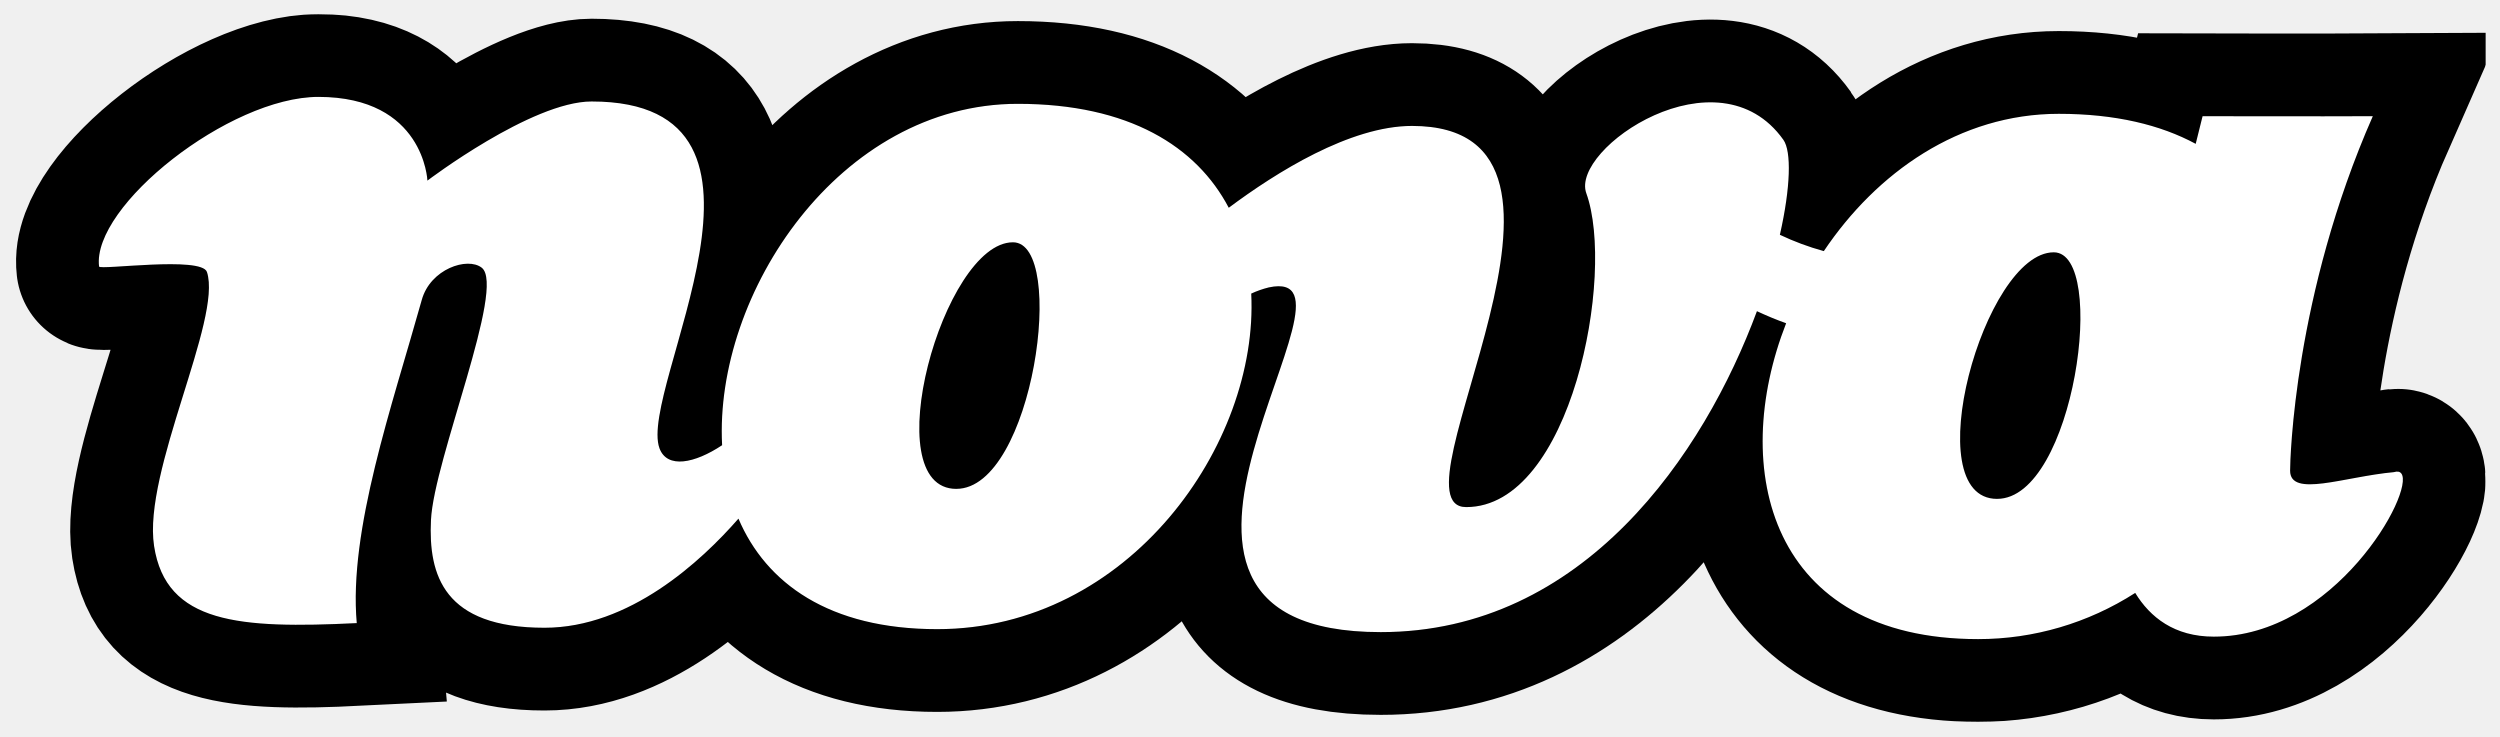
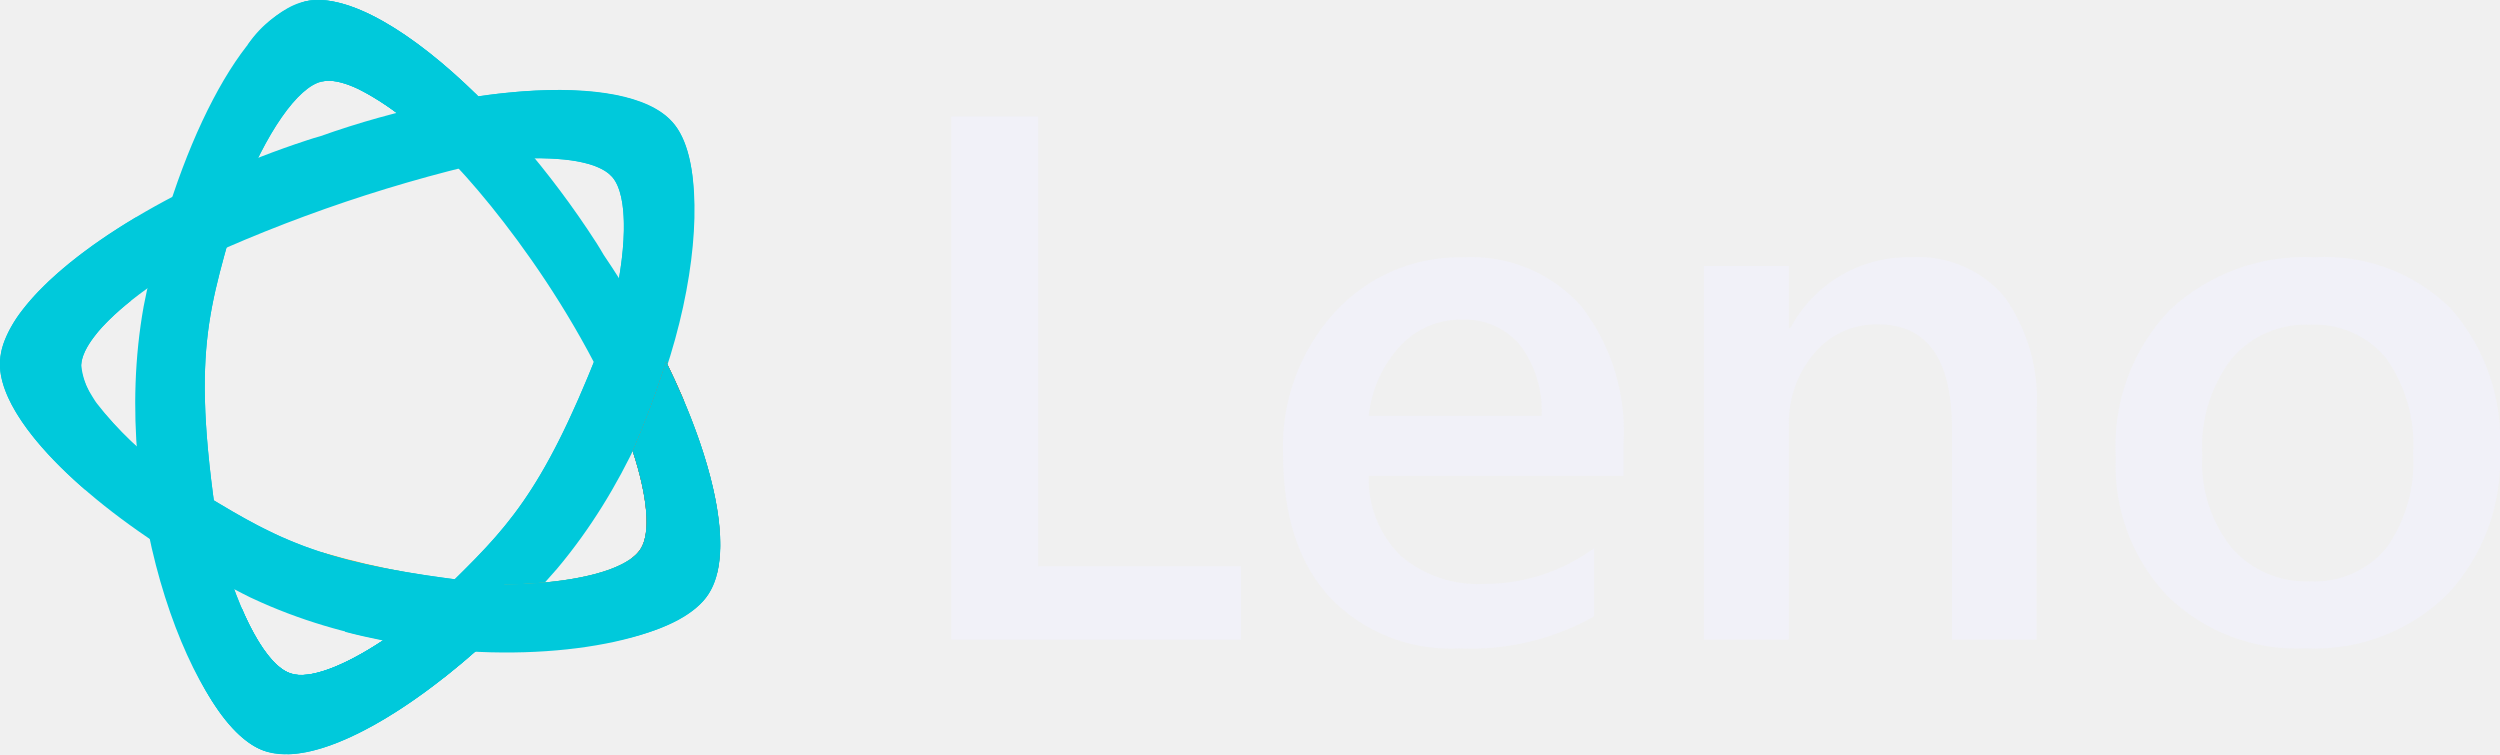
- <svg xmlns="http://www.w3.org/2000/svg" xmlns:xlink="http://www.w3.org/1999/xlink" width="129px" height="38px" viewBox="0 0 129 38" version="1.1">
+ <svg xmlns="http://www.w3.org/2000/svg" xmlns:xlink="http://www.w3.org/1999/xlink" id="Layer_2" data-name="Layer 2" viewBox="0 0 125.706 37.931">
  <defs>
-     <path d="M118.908,19.431 C118.829,19.332 118.709,19.307 118.527,19.362 C115.96,19.597 113.17,20.692 113.17,19.287 C113.17,18.699 113.375,10.225 117.438,0.995 C114.761,1.01 108.653,0.995 108.653,0.995 C108.653,0.995 108.519,1.528 108.298,2.422 C106.489,1.445 104.154,0.873 101.232,0.873 C96.101,0.873 91.825,3.913 89.109,7.957 C88.331,7.744 87.573,7.462 86.842,7.115 C87.399,4.661 87.444,2.806 87.022,2.213 C83.649,-2.533 76.02,2.668 76.853,4.971 C78.363,9.152 76.078,21.166 70.654,21.166 C66.484,21.166 78.969,1.498 67.86,1.498 C64.669,1.498 60.854,3.892 58.404,5.72 C56.746,2.565 53.264,0.358 47.521,0.358 C38.309,0.357 31.845,10.159 32.261,17.972 C30.844,18.914 29.426,19.198 29.031,18.136 C27.891,15.069 36.845,0.236 25.525,0.236 C22.431,0.236 17.055,4.319 17.055,4.319 C17.055,4.319 16.886,0 11.43,0 C6.833,0 -0.269,5.639 0.112,8.752 C0.135,8.951 5.406,8.204 5.678,9.035 C6.478,11.465 2.362,19.329 2.95,23.172 C3.562,27.18 7.348,27.45 13.409,27.152 C12.982,22.365 15.233,15.945 16.765,10.471 C17.211,8.875 19.124,8.242 19.857,8.814 C21.117,9.8 17.387,18.721 17.238,21.832 C17.101,24.684 17.9,27.392 23.096,27.392 C27.484,27.392 31.182,23.963 33.104,21.762 C34.526,25.097 37.783,27.464 43.361,27.464 C53.253,27.464 59.957,17.913 59.564,10.149 C59.855,10.014 60.158,9.908 60.468,9.831 C66.409,8.553 50.518,27.617 66.247,27.617 C76.716,27.617 82.929,18.427 85.658,11.058 C86.162,11.293 86.666,11.504 87.164,11.679 C84.207,19.235 86.35,27.978 97.071,27.978 C99.938,27.98 102.747,27.154 105.177,25.595 C105.944,26.851 107.199,27.851 109.231,27.851 C115.444,27.855 119.633,20.38 118.908,19.431 Z M44.346,20.226 L44.346,20.226 C40.147,20.226 43.667,7.503 47.268,7.503 C50.077,7.502 48.318,20.225 44.346,20.225 L44.346,20.226 Z M98.051,20.742 C93.852,20.742 97.372,8.02 100.973,8.02 C103.786,8.019 102.028,20.741 98.051,20.741 L98.051,20.742 Z" id="path-1" />
-     <mask id="mask-2" maskContentUnits="userSpaceOnUse" maskUnits="objectBoundingBox" x="-4.27" y="-4.27" width="127.432" height="36.518">
-       <rect x="-4.173" y="-4.27" width="127.432" height="36.518" fill="white" />
-       <use xlink:href="#path-1" fill="black" />
-     </mask>
+     <style>.cls-1{fill:#00c9db;}.cls-2{fill:url(#New_Gradient_Swatch_61);}.cls-3{fill:url(#New_Gradient_Swatch_8);}.cls-4{fill:url(#New_Gradient_Swatch_8-2);}.cls-5{fill:url(#New_Gradient_Swatch_16);}.cls-6{fill:url(#New_Gradient_Swatch_16-2);}.cls-7{fill:url(#New_Gradient_Swatch_16-3);}.cls-8{fill:url(#New_Gradient_Swatch_8-3);}.cls-9{fill:url(#New_Gradient_Swatch_16-4);}.cls-10{fill:url(#New_Gradient_Swatch_8-4);}.cls-11{fill:url(#New_Gradient_Swatch_16-5);}.cls-12{fill:url(#New_Gradient_Swatch_8-5);}.cls-13{fill:url(#New_Gradient_Swatch_8-6);}.cls-14{fill:url(#New_Gradient_Swatch_16-6);}.cls-15{fill:url(#New_Gradient_Swatch_8-7);}.cls-16{fill:url(#New_Gradient_Swatch_16-7);}.cls-17{fill:url(#New_Gradient_Swatch_61-2);}.cls-18{fill:url(#New_Gradient_Swatch_61-3);}.cls-19{fill:url(#New_Gradient_Swatch_61-4);}.cls-20{fill:url(#New_Gradient_Swatch_61-5);}.cls-21{fill:url(#New_Gradient_Swatch_8-8);}.cls-22{fill:url(#New_Gradient_Swatch_61-6);}.cls-23{fill:url(#New_Gradient_Swatch_8-9);}.cls-24{fill:url(#New_Gradient_Swatch_61-7);}.cls-25{fill:url(#New_Gradient_Swatch_16-8);}.cls-26{fill:url(#New_Gradient_Swatch_61-8);}.cls-27{fill:url(#New_Gradient_Swatch_16-9);}.cls-28{fill:url(#New_Gradient_Swatch_61-9);}.cls-29{fill:url(#New_Gradient_Swatch_8-10);}.cls-30{fill:url(#New_Gradient_Swatch_16-10);}.cls-31{fill:#f1f1f8;}</style>
+     <linearGradient id="New_Gradient_Swatch_61" x1="3676.932" y1="-3909.195" x2="3670.354" y2="-3908.098" gradientTransform="translate(3745.091 3891.542) rotate(-87.025)" gradientUnits="userSpaceOnUse">
+       <stop offset="0" stop-color="#f0584b" />
+       <stop offset="1" stop-color="#c73f3d" />
+     </linearGradient>
+     <linearGradient id="New_Gradient_Swatch_8" x1="3660.727" y1="-3907.35" x2="3681.381" y2="-3907.35" gradientTransform="translate(3745.091 3891.542) rotate(-87.025)" gradientUnits="userSpaceOnUse">
+       <stop offset="0" stop-color="#fcba39" />
+       <stop offset="1" stop-color="#d96d2d" />
+     </linearGradient>
+     <linearGradient id="New_Gradient_Swatch_8-2" x1="3660.694" y1="-3906.891" x2="3681.381" y2="-3906.891" xlink:href="#New_Gradient_Swatch_8" />
+     <radialGradient id="New_Gradient_Swatch_16" cx="3671.349" cy="-3923.346" r="14.151" gradientTransform="matrix(0.053, -1.035, 1.027, 0.054, 3851.362, 4031.935)" gradientUnits="userSpaceOnUse">
+       <stop offset="0" stop-color="#f9b314" />
+       <stop offset="1" stop-color="#ec5222" />
+     </radialGradient>
+     <radialGradient id="New_Gradient_Swatch_16-2" cx="3671.352" cy="-3923.353" r="14.157" xlink:href="#New_Gradient_Swatch_16" />
+     <radialGradient id="New_Gradient_Swatch_16-3" cx="3671.353" cy="-3923.35" r="14.154" xlink:href="#New_Gradient_Swatch_16" />
+     <linearGradient id="New_Gradient_Swatch_8-3" x1="3660.556" y1="-3906.967" x2="3681.461" y2="-3906.967" xlink:href="#New_Gradient_Swatch_8" />
+     <radialGradient id="New_Gradient_Swatch_16-4" cx="3671.354" cy="-3923.333" r="14.138" xlink:href="#New_Gradient_Swatch_16" />
+     <linearGradient id="New_Gradient_Swatch_8-4" x1="3660.546" y1="-3908.7" x2="3681.466" y2="-3908.7" xlink:href="#New_Gradient_Swatch_8" />
+     <radialGradient id="New_Gradient_Swatch_16-5" cx="3671.353" cy="-3923.38" r="14.181" xlink:href="#New_Gradient_Swatch_16" />
+     <linearGradient id="New_Gradient_Swatch_8-5" x1="3660.549" y1="-3914.647" x2="3681.465" y2="-3914.647" xlink:href="#New_Gradient_Swatch_8" />
+     <linearGradient id="New_Gradient_Swatch_8-6" x1="3660.588" y1="-3908.862" x2="3681.339" y2="-3908.862" xlink:href="#New_Gradient_Swatch_8" />
+     <radialGradient id="New_Gradient_Swatch_16-6" cx="3671.305" cy="-3923.236" r="14.037" xlink:href="#New_Gradient_Swatch_16" />
+     <linearGradient id="New_Gradient_Swatch_8-7" x1="3660.554" y1="-3907.594" x2="3681.463" y2="-3907.594" xlink:href="#New_Gradient_Swatch_8" />
+     <radialGradient id="New_Gradient_Swatch_16-7" cx="3671.354" cy="-3923.363" r="14.166" xlink:href="#New_Gradient_Swatch_16" />
+     <linearGradient id="New_Gradient_Swatch_61-2" x1="3677.207" y1="-3907.439" x2="3670.665" y2="-3906.349" xlink:href="#New_Gradient_Swatch_61" />
+     <linearGradient id="New_Gradient_Swatch_61-3" x1="3677.176" y1="-3907.723" x2="3670.603" y2="-3906.628" xlink:href="#New_Gradient_Swatch_61" />
+     <linearGradient id="New_Gradient_Swatch_61-4" x1="3676.648" y1="-3910.847" x2="3670.075" y2="-3909.751" xlink:href="#New_Gradient_Swatch_61" />
+     <linearGradient id="New_Gradient_Swatch_61-5" x1="3676.832" y1="-3910.611" x2="3670.173" y2="-3909.501" xlink:href="#New_Gradient_Swatch_61" />
+     <linearGradient id="New_Gradient_Swatch_8-8" x1="3660.538" y1="-3907.321" x2="3681.471" y2="-3907.321" xlink:href="#New_Gradient_Swatch_8" />
+     <linearGradient id="New_Gradient_Swatch_61-6" x1="3677.17" y1="-3907.74" x2="3670.604" y2="-3906.646" xlink:href="#New_Gradient_Swatch_61" />
+     <linearGradient id="New_Gradient_Swatch_8-9" x1="3659.879" y1="-3906.883" x2="3681.853" y2="-3906.883" xlink:href="#New_Gradient_Swatch_8" />
+     <linearGradient id="New_Gradient_Swatch_61-7" x1="3677.399" y1="-3907.485" x2="3670.484" y2="-3906.333" xlink:href="#New_Gradient_Swatch_61" />
+     <radialGradient id="New_Gradient_Swatch_16-8" cx="3671.352" cy="-3923.359" r="14.163" xlink:href="#New_Gradient_Swatch_16" />
+     <linearGradient id="New_Gradient_Swatch_61-8" x1="3677.189" y1="-3907.642" x2="3670.617" y2="-3906.547" xlink:href="#New_Gradient_Swatch_61" />
+     <radialGradient id="New_Gradient_Swatch_16-9" cx="3671.36" cy="-3923.593" r="14.37" xlink:href="#New_Gradient_Swatch_16" />
+     <linearGradient id="New_Gradient_Swatch_61-9" x1="3677.201" y1="-3907.437" x2="3670.669" y2="-3906.349" xlink:href="#New_Gradient_Swatch_61" />
+     <linearGradient id="New_Gradient_Swatch_8-10" x1="3660.546" y1="-3907.86" x2="3681.466" y2="-3907.86" xlink:href="#New_Gradient_Swatch_8" />
+     <radialGradient id="New_Gradient_Swatch_16-10" cx="3671.351" cy="-3923.358" r="14.161" xlink:href="#New_Gradient_Swatch_16" />
  </defs>
-   <g id="Page-1" stroke="none" stroke-width="1" fill="none" fill-rule="evenodd">
-     <g id="Theme-Copy" transform="translate(-97, -52)" fill-rule="nonzero">
-       <g id="logo" transform="translate(102, 57)">
-         <path d="M118.908,19.431 C118.829,19.332 118.709,19.307 118.527,19.362 C115.96,19.597 113.17,20.692 113.17,19.287 C113.17,18.699 113.375,10.225 117.438,0.995 C114.761,1.01 108.653,0.995 108.653,0.995 C108.653,0.995 108.519,1.528 108.298,2.422 C106.489,1.445 104.154,0.873 101.232,0.873 C96.101,0.873 91.825,3.913 89.109,7.957 C88.331,7.744 87.573,7.462 86.842,7.115 C87.399,4.661 87.444,2.806 87.022,2.213 C83.649,-2.533 76.02,2.668 76.853,4.971 C78.363,9.152 76.078,21.166 70.654,21.166 C66.484,21.166 78.969,1.498 67.86,1.498 C64.669,1.498 60.854,3.892 58.404,5.72 C56.746,2.565 53.264,0.358 47.521,0.358 C38.309,0.357 31.845,10.159 32.261,17.972 C30.844,18.914 29.426,19.198 29.031,18.136 C27.891,15.069 36.845,0.236 25.525,0.236 C22.431,0.236 17.055,4.319 17.055,4.319 C17.055,4.319 16.886,0 11.43,0 C6.833,0 -0.269,5.639 0.112,8.752 C0.135,8.951 5.406,8.204 5.678,9.035 C6.478,11.465 2.362,19.329 2.95,23.172 C3.562,27.18 7.348,27.45 13.409,27.152 C12.982,22.365 15.233,15.945 16.765,10.471 C17.211,8.875 19.124,8.242 19.857,8.814 C21.117,9.8 17.387,18.721 17.238,21.832 C17.101,24.684 17.9,27.392 23.096,27.392 C27.484,27.392 31.182,23.963 33.104,21.762 C34.526,25.097 37.783,27.464 43.361,27.464 C53.253,27.464 59.957,17.913 59.564,10.149 C59.855,10.014 60.158,9.908 60.468,9.831 C66.409,8.553 50.518,27.617 66.247,27.617 C76.716,27.617 82.929,18.427 85.658,11.058 C86.162,11.293 86.666,11.504 87.164,11.679 C84.207,19.235 86.35,27.978 97.071,27.978 C99.938,27.98 102.747,27.154 105.177,25.595 C105.944,26.851 107.199,27.851 109.231,27.851 C115.444,27.855 119.633,20.38 118.908,19.431 Z M44.346,20.226 L44.346,20.226 C40.147,20.226 43.667,7.503 47.268,7.503 C50.077,7.502 48.318,20.225 44.346,20.225 L44.346,20.226 Z M98.051,20.742 C93.852,20.742 97.372,8.02 100.973,8.02 C103.786,8.019 102.028,20.741 98.051,20.741 L98.051,20.742 Z" id="Shape" fill="#FFFFFF" />
-         <use id="Shape" stroke="#000000" mask="url(#mask-2)" stroke-width="8.54" xlink:href="#path-1" />
-       </g>
-     </g>
-   </g>
+   <path class="cls-1" d="M30.359,12.894C30.245,12.7,30.127,12.5,30,12.3,25.286,4.982,18.7-.609,15.36.138A5.518,5.518,0,0,0,12.451,2.33,9.888,9.888,0,0,1,18.122,4.6a15.95,15.95,0,0,1,3.55,2.593c1.575,1.263,6.809,7.237,9.71,14.352,1.115,2.868,1.434,5.194.832,6.13l-0.02.03c-0.651,1.012-3.216,1.7-6.655,1.756a17.031,17.031,0,0,1-1.2,3.26c5.486,0.2,10.016-.769,11.294-2.792C37.42,27.2,34.968,19.681,30.359,12.894Z" transform="translate(0 -0.071)" />
+   <path class="cls-2" d="M34.385,20.214q-0.409-.965-0.9-1.958a44.752,44.752,0,0,1-1.676,4.492c0.755,2.3.917,4.124,0.4,4.925l-0.02.03a1.888,1.888,0,0,1-.535.513C32.949,27.537,35.423,26.335,34.385,20.214Z" transform="translate(0 -0.071)" />
+   <path class="cls-1" d="M30.755,8.94L30.78,8.968c0.83,0.927.791,3.761-.132,7.3-3.558,9.417-5.384,10.522-9.5,14.622-2.807,2.263-5.336,3.437-6.508,3.053L14.6,33.929c-0.786-.257-1.658-1.444-2.435-3.251A39.614,39.614,0,0,1,8.2,29.334c1.255,4.521,3.141,7.874,5.157,8.514,3.021,1.018,9.4-3.13,14.653-9.179C34.667,20.753,36.327,8.954,33.8,6.2c-1.629-1.776-6.29-2.041-11.74-.937a43.824,43.824,0,0,1,3.872,2.8C28.335,7.918,30.121,8.232,30.755,8.94Z" transform="translate(0 -0.071)" />
+   <path class="cls-3" d="M33.943,19.213l-0.028-.06c0,0.009.008,0.02,0.013,0.03Z" transform="translate(0 -0.071)" />
+   <path class="cls-4" d="M34.347,20.13L34.333,20.1l0.012,0.027Z" transform="translate(0 -0.071)" />
+   <path class="cls-5" d="M34.333,20.1c-0.1-.239-0.208-0.479-0.317-0.721,0.063,0.14.123,0.278,0.184,0.417C34.243,19.894,34.29,20,34.333,20.1Z" transform="translate(0 -0.071)" />
+   <path class="cls-6" d="M34.386,20.225c1.49,3.541,2.114,6.7,1.637,8.688,0.01-.008.022-0.015,0.03-0.023,0.486-1.972-.177-5.142-1.669-8.67v0.005Z" transform="translate(0 -0.071)" />
+   <path class="cls-7" d="M33.489,18.256c0.148,0.3.289,0.6,0.427,0.9C33.778,18.856,33.637,18.557,33.489,18.256Z" transform="translate(0 -0.071)" />
+   <path class="cls-8" d="M34.345,20.124L34.333,20.1c-0.043-.1-0.09-0.2-0.133-0.3C34.248,19.9,34.3,20.015,34.345,20.124Z" transform="translate(0 -0.071)" />
+   <path class="cls-9" d="M34.345,20.124L34.333,20.1c-0.043-.1-0.09-0.2-0.133-0.3C34.248,19.9,34.3,20.015,34.345,20.124Z" transform="translate(0 -0.071)" />
+   <path class="cls-10" d="M32.066,27.867a1.279,1.279,0,0,0,.128-0.164A1.37,1.37,0,0,1,32.066,27.867Z" transform="translate(0 -0.071)" />
+   <path class="cls-11" d="M32.066,27.867a1.279,1.279,0,0,0,.128-0.164A1.37,1.37,0,0,1,32.066,27.867Z" transform="translate(0 -0.071)" />
+   <path class="cls-12" d="M34.386,20.225c1.033,6.111-1.438,7.313-2.727,7.991l0.013-.011c-1.111.762-3.5,1.245-6.507,1.259a44.4,44.4,0,0,1-8.99-1.623,9.052,9.052,0,0,0,.177,1.357c0.037,0.175.08,0.348,0.126,0.519,8.243,2.233,17.182,1.176,19.545-.8C36.5,26.928,35.876,23.766,34.386,20.225Z" transform="translate(0 -0.071)" />
+   <path class="cls-13" d="M31.914,28.017c0.031-.028.061-0.056,0.089-0.083C31.975,27.961,31.945,27.989,31.914,28.017Z" transform="translate(0 -0.071)" />
+   <path class="cls-14" d="M31.914,28.017c0.031-.028.061-0.056,0.089-0.083C31.975,27.961,31.945,27.989,31.914,28.017Z" transform="translate(0 -0.071)" />
+   <path class="cls-15" d="M33.915,19.154c-0.138-.3-0.279-0.6-0.427-0.9q0.229,0.466.44,0.927C33.923,19.173,33.92,19.163,33.915,19.154Z" transform="translate(0 -0.071)" />
+   <path class="cls-16" d="M33.915,19.154c-0.138-.3-0.279-0.6-0.427-0.9q0.229,0.466.44,0.927C33.923,19.173,33.92,19.163,33.915,19.154Z" transform="translate(0 -0.071)" />
+   <path class="cls-17" d="M34.385,20.219v0c-0.012-.029-0.026-0.056-0.037-0.085l0,0.007Z" transform="translate(0 -0.071)" />
+   <path class="cls-18" d="M34.016,19.376l-0.073-.163c0.014,0.029.025,0.057,0.038,0.086Z" transform="translate(0 -0.071)" />
+   <path class="cls-19" d="M31.673,28.2a2.342,2.342,0,0,0,.241-0.188A2.469,2.469,0,0,1,31.673,28.2Z" transform="translate(0 -0.071)" />
+   <path class="cls-20" d="M32,27.934c0.023-.023.044-0.045,0.063-0.067C32.046,27.889,32.025,27.912,32,27.934Z" transform="translate(0 -0.071)" />
+   <path class="cls-21" d="M33.981,19.3c-0.013-.028-0.024-0.057-0.038-0.086l-0.014-.03C33.947,19.222,33.963,19.26,33.981,19.3Z" transform="translate(0 -0.071)" />
+   <path class="cls-22" d="M33.981,19.3c-0.013-.028-0.024-0.057-0.038-0.086l-0.014-.03C33.947,19.222,33.963,19.26,33.981,19.3Z" transform="translate(0 -0.071)" />
+   <path class="cls-23" d="M34.349,20.137l0-.007,0-.005Z" transform="translate(0 -0.071)" />
+   <path class="cls-24" d="M34.349,20.137l0-.007,0-.005Z" transform="translate(0 -0.071)" />
+   <path class="cls-25" d="M34.2,19.794c-0.061-.139-0.121-0.277-0.184-0.417L33.981,19.3C34.056,19.465,34.127,19.629,34.2,19.794Z" transform="translate(0 -0.071)" />
+   <path class="cls-26" d="M34.2,19.794c-0.061-.139-0.121-0.277-0.184-0.417L33.981,19.3C34.056,19.465,34.127,19.629,34.2,19.794Z" transform="translate(0 -0.071)" />
+   <path class="cls-27" d="M34.386,20.225V20.219l-0.036-.083C34.362,20.166,34.373,20.195,34.386,20.225Z" transform="translate(0 -0.071)" />
+   <path class="cls-28" d="M34.386,20.225V20.219l-0.036-.083C34.362,20.166,34.373,20.195,34.386,20.225Z" transform="translate(0 -0.071)" />
+   <path class="cls-29" d="M34.386,20.225c-0.013-.03-0.024-0.059-0.037-0.088l0-.012c-0.047-.109-0.1-0.22-0.145-0.331-0.072-.165-0.144-0.329-0.219-0.495-0.018-.039-0.034-0.077-0.052-0.116q-0.212-.46-0.44-0.927a44.752,44.752,0,0,1-1.676,4.492c0.755,2.3.917,4.124,0.4,4.925l-0.02.03a1.279,1.279,0,0,1-.128.164c-0.02.022-.041,0.045-0.063,0.067s-0.058.055-.089,0.083a2.342,2.342,0,0,1-.241.188l-0.013.011C32.948,27.537,35.419,26.336,34.386,20.225Z" transform="translate(0 -0.071)" />
+   <path class="cls-30" d="M34.386,20.225c-0.013-.03-0.024-0.059-0.037-0.088l0-.012c-0.047-.109-0.1-0.22-0.145-0.331-0.072-.165-0.144-0.329-0.219-0.495-0.018-.039-0.034-0.077-0.052-0.116q-0.212-.46-0.44-0.927a44.752,44.752,0,0,1-1.676,4.492c0.755,2.3.917,4.124,0.4,4.925l-0.02.03a1.279,1.279,0,0,1-.128.164c-0.02.022-.041,0.045-0.063,0.067s-0.058.055-.089,0.083a2.342,2.342,0,0,1-.241.188l-0.013.011C32.948,27.537,35.419,26.336,34.386,20.225Z" transform="translate(0 -0.071)" />
+   <path class="cls-1" d="M33.984,19.306l0-.007c-0.018-.039-0.034-0.077-0.052-0.116l-0.009-.019c-0.138-.3-0.281-0.6-0.431-0.908a44.752,44.752,0,0,1-1.676,4.492c0.755,2.3.917,4.124,0.4,4.925l-0.02.03a1.279,1.279,0,0,1-.128.164c-0.019.022-.039,0.042-0.061,0.064s-0.051.048-.077,0.073l-0.014.013a2.536,2.536,0,0,1-.237.185l-0.006,0c-0.059.04-.124,0.08-0.191,0.12l-0.051.029c-0.065.037-.133,0.072-0.2,0.107l-0.07.034c-0.071.034-.144,0.067-0.221,0.1l-0.078.031c-0.08.032-.161,0.064-0.246,0.1l-0.009,0c-0.166.06-.346,0.115-0.533,0.168-0.058.016-.115,0.034-0.175,0.049l-0.2.049-0.24.057-0.182.038c-0.1.02-.2,0.04-0.3,0.059l-0.156.028q-0.193.033-.394,0.062l-0.088.014a22.107,22.107,0,0,1-2.348.2h0q-0.32.011-.653,0.014,0.626-.743,1.237-1.528A36.656,36.656,0,0,0,33.352,9.982c0.53,0.158,1.047.33,1.537,0.526,0.029-1.936-.315-3.459-1.088-4.31-1.162-1.323-3.982-1.8-7.541-1.533l-0.106.009c-0.206.016-.414,0.035-0.626,0.056l-0.178.018c-0.207.022-.415,0.046-0.626,0.073l-0.143.017q-0.376.05-.76,0.108L23.6,4.983q-0.273.044-.549,0.092l-0.32.058-0.465.089-0.21.04,0,0a44.157,44.157,0,0,0-5.954,1.659c-0.217.061-.435,0.124-0.657,0.2-6.3,2.06-11.906,5.446-14.264,8.468l-0.018.023a6.117,6.117,0,0,0-.984,1.728l-0.006.018a3.565,3.565,0,0,0-.108.392l0,0.02A2.862,2.862,0,0,0,0,18.221c-0.106,1.771,1.569,4.134,4.3,6.492A7.332,7.332,0,0,1,4.212,23.6a42.743,42.743,0,0,0,8.716,4.924,29.547,29.547,0,0,0,3.549,1.193v0.005c0.156,0.042.313,0.081,0.469,0.121,0.057,0.014.115,0.029,0.172,0.044-0.214-.053-0.428-0.108-0.641-0.165a9.02,9.02,0,0,0,.887,2.12c0.632,0.166,1.264.309,1.9,0.434-2.017,1.334-3.723,1.964-4.624,1.669L14.6,33.929c-0.786-.257-1.658-1.444-2.435-3.251-1.192-.336-2.33-0.717-3.4-1.128l-0.547-.169c1.243,4.454,3.1,7.761,5.086,8.444,1.9,0.566,5.4-1.553,9.022-5.1,6.387,0.629,12.046-.721,13.3-2.8a3.588,3.588,0,0,0,.394-1.014c-0.08.067-.169,0.132-0.263,0.2,0.094-.064.183-0.13,0.263-0.2h0l0.03-.023C36.581,26.749,35.756,23.2,33.984,19.306ZM34.9,29.579c0.114-.052.224-0.1,0.328-0.158a8.168,8.168,0,0,1-.858.375c0.113-.042.222-0.086,0.327-0.131C34.77,29.636,34.838,29.608,34.9,29.579Zm-1.268.466,0.166-.053q0.189-.059.367-0.122-0.506.179-1.1,0.333Q33.365,30.127,33.636,30.045Zm-0.73.2L33,30.22c-0.205.053-.42,0.1-0.639,0.151l0.046-.01C32.576,30.323,32.744,30.284,32.906,30.244Zm-0.673.155c-0.485.1-1,.191-1.545,0.267l0.1-.013C31.294,30.579,31.778,30.494,32.233,30.4Zm-2.335.368q0.39-.044.763-0.1-0.381.054-.779,0.1Zm-0.028,0c-0.569.063-1.164,0.112-1.778,0.145C28.707,30.882,29.3,30.833,29.871,30.771ZM8.692,24a17.888,17.888,0,0,1-3.836-3.663C4.8,20.258,4.746,20.18,4.7,20.1c-0.014-.02-0.026-0.04-0.039-0.061a4.973,4.973,0,0,1-.344-0.623c-0.02-.044-0.04-0.087-0.057-0.129s-0.033-.085-0.048-0.128-0.032-.094-0.046-0.14-0.021-.074-0.03-0.11c-0.013-.052-0.022-0.1-0.03-0.152,0-.029-0.01-0.058-0.013-0.086a1.39,1.39,0,0,1-.008-0.222V18.416a1.388,1.388,0,0,1,.026-0.194c0-.021.009-0.042,0.014-0.063,0.011-.049.026-0.1,0.042-0.148,0.007-.023.014-0.045,0.023-0.068,0.025-.068.053-0.138,0.086-0.208,0.009-.019.02-0.039,0.03-0.059,0.027-.053.055-0.108,0.087-0.163,0.019-.033.039-0.066,0.059-0.1s0.055-.088.085-0.132,0.047-.072.073-0.109,0.075-.1.114-0.154,0.1-.13.155-0.2l0.081-.1c0.044-.051.09-0.1,0.137-0.156l0.07-.076C5.343,16.3,5.541,16.1,5.758,15.9l0.024-.022c0.078-.072.158-0.144,0.241-0.217l0,0q0.256-.225.543-0.454h0A21.627,21.627,0,0,1,8.4,13.9,75.6,75.6,0,0,1,24.665,8.163c0.438-.05.859-0.084,1.265-0.107h0a15.172,15.172,0,0,1,2.412.032h0.009c0.114,0.011.224,0.025,0.332,0.04l0.01,0a6.679,6.679,0,0,1,.881.18l0.01,0c0.06,0.018.117,0.037,0.174,0.056,0.036,0.011.072,0.023,0.106,0.035L30,8.456c0.04,0.016.079,0.033,0.117,0.05s0.075,0.035.111,0.054,0.078,0.041.115,0.062,0.06,0.035.089,0.053,0.077,0.053.113,0.08c0.021,0.016.043,0.031,0.063,0.047a1.394,1.394,0,0,1,.146.139L30.78,8.968a1.34,1.34,0,0,1,.154.211v0a2.074,2.074,0,0,1,.129.257c0.518,1.226.384,3.761-.416,6.827-3.021,8-4.795,10-7.782,12.933C14.946,28.181,13.274,26.7,8.692,24ZM21.366,30.67c-1.031-.129-2.073-0.3-3.113-0.526q0.452,0.1.905,0.181L19.3,30.352q1.034,0.189,2.061.317h0Zm-4.2-.776q0.487,0.121.976,0.227l0.076,0.015Q17.686,30.023,17.161,29.893Zm6.908,1.018h0q1.035,0.056,2.03.056h0.027q0.977,0,1.9-.05A37.182,37.182,0,0,1,24.069,30.912Zm11.247-1.536,0.088-.048c0.071-.04.138-0.079,0.2-0.12l0.04-.026Q35.492,29.281,35.316,29.375Z" transform="translate(0 -0.071)" />
+   <path class="cls-1" d="M33.489,18.256a44.752,44.752,0,0,1-1.676,4.492c0.755,2.3.917,4.124,0.4,4.925l-0.02.03c-0.674,1.048-3.4,1.746-7.029,1.761C17.477,28.671,14.816,27.6,11.7,25.792c-0.728-.423-1.485-0.885-2.334-1.393L8.692,24a20.2,20.2,0,0,1-3.351-3.039h0a4.213,4.213,0,0,1-1.259-2.507V18.416c0.043-.832.955-1.987,2.485-3.211A40.5,40.5,0,0,1,6.831,11C2.823,13.389.1,16.094,0,18.221c-0.158,2.627,3.6,6.552,8.9,9.836l0.014,0.009q0.406,0.251.824,0.5l0.086,0.051q0.43,0.252.87,0.5l0.036,0.019q0.4,0.222.807,0.436l0.19,0.1c0.287,0.15.575,0.3,0.867,0.443l0.113,0.051h0C22,34.522,33.8,32.827,35.63,29.927,36.953,27.908,35.957,23.275,33.489,18.256Z" transform="translate(0 -0.071)" />
+   <path class="cls-1" d="M14.638,33.94L14.6,33.929c-1.18-.386-2.552-2.859-3.507-6.387-1.59-9.947-.558-11.824.976-17.45,1.308-3.374,2.916-5.665,4.121-5.925l0.036-.006c0.808-.174,2.152.415,3.72,1.587a40.056,40.056,0,0,1,4.1-.833C20.72,1.631,17.423-.323,15.36.138c-3.121.642-6.585,7.448-8.136,15.335C5.39,25.681,9.885,36.8,13.361,37.848c2.3,0.692,6.46-1.4,10.633-5.1a43.64,43.64,0,0,1-4.74-.469C17.241,33.607,15.538,34.235,14.638,33.94Z" transform="translate(0 -0.071)" />
+   <path class="cls-1" d="M15.42,0.129c-2.691.653-5.478,7.386-6.585,15.258C7.6,25.181,11.586,36,14.465,37.994c2.385-.045,5.958-2.081,9.528-5.249a43.64,43.64,0,0,1-4.74-.469c-2.012,1.332-3.715,1.96-4.615,1.665L14.6,33.929c-1.18-.386-2.552-2.859-3.507-6.387-1.59-9.947-.558-11.824.976-17.45,1.308-3.374,2.916-5.665,4.121-5.925l0.036-.006c0.808-.174,2.152.415,3.72,1.587,1.2-.307,2.374-0.552,3.508-0.737l0.557-.129C20.728,1.649,17.48-.282,15.42.129Z" transform="translate(0 -0.071)" />
+   <path class="cls-1" d="M22.348,34.123c0.545-.432,1.1-0.891,1.646-1.379a43.64,43.64,0,0,1-4.74-.469c-2.012,1.332-3.715,1.96-4.615,1.665L14.6,33.929a1.884,1.884,0,0,1-.63-0.387C14.957,34.621,16.75,36.718,22.348,34.123Z" transform="translate(0 -0.071)" />
+   <path class="cls-1" d="M24.015,4.882L24,4.866a6.918,6.918,0,0,0-6.043-1.315,8.226,8.226,0,0,0-1.906.661c0.048-.016.1-0.034,0.143-0.045l0.036-.006c0.808-.174,2.152.415,3.72,1.587,1.2-.307,2.374-0.552,3.508-0.737Z" transform="translate(0 -0.071)" />
+   <path class="cls-31" d="M62.4,32.232H47.833V5.926H52.2V28.545H62.4v3.687Z" transform="translate(0 -0.071)" />
+   <path class="cls-31" d="M81.624,24h-12.8a5.413,5.413,0,0,0,1.605,4.017,5.972,5.972,0,0,0,4.21,1.413,9.284,9.284,0,0,0,5.522-1.8v3.43a12.615,12.615,0,0,1-6.788,1.614,8.4,8.4,0,0,1-6.5-2.559q-2.357-2.559-2.357-7.2a10.009,10.009,0,0,1,2.6-7.145,8.491,8.491,0,0,1,6.448-2.761,7.4,7.4,0,0,1,5.962,2.477,10.282,10.282,0,0,1,2.11,6.879V24Zm-4.109-3.009a5.484,5.484,0,0,0-1.082-3.568A3.616,3.616,0,0,0,73.5,16.144a4.13,4.13,0,0,0-3.109,1.339,6.118,6.118,0,0,0-1.568,3.5h8.7Z" transform="translate(0 -0.071)" />
+   <path class="cls-31" d="M102.408,32.232H98.152V21.647q0-5.265-3.724-5.265a4.066,4.066,0,0,0-3.21,1.458,5.41,5.41,0,0,0-1.266,3.678V32.232H85.678V13.447h4.274v3.119h0.073a6.7,6.7,0,0,1,6.09-3.559A5.672,5.672,0,0,1,100.794,15a8.938,8.938,0,0,1,1.614,5.751V32.232Z" transform="translate(0 -0.071)" />
+   <path class="cls-31" d="M115.928,32.672a9.311,9.311,0,0,1-6.943-2.632,9.509,9.509,0,0,1-2.6-6.98,9.9,9.9,0,0,1,2.706-7.393,9.95,9.95,0,0,1,7.292-2.66,9.012,9.012,0,0,1,6.861,2.587,9.992,9.992,0,0,1,2.458,7.173,9.845,9.845,0,0,1-2.651,7.2A9.522,9.522,0,0,1,115.928,32.672Zm0.2-16.272a4.858,4.858,0,0,0-3.944,1.743,7.3,7.3,0,0,0-1.449,4.806A6.873,6.873,0,0,0,112.2,27.6a4.929,4.929,0,0,0,3.926,1.7,4.677,4.677,0,0,0,3.862-1.669,7.389,7.389,0,0,0,1.348-4.751,7.5,7.5,0,0,0-1.348-4.788A4.655,4.655,0,0,0,116.13,16.4Z" transform="translate(0 -0.071)" />
</svg>
